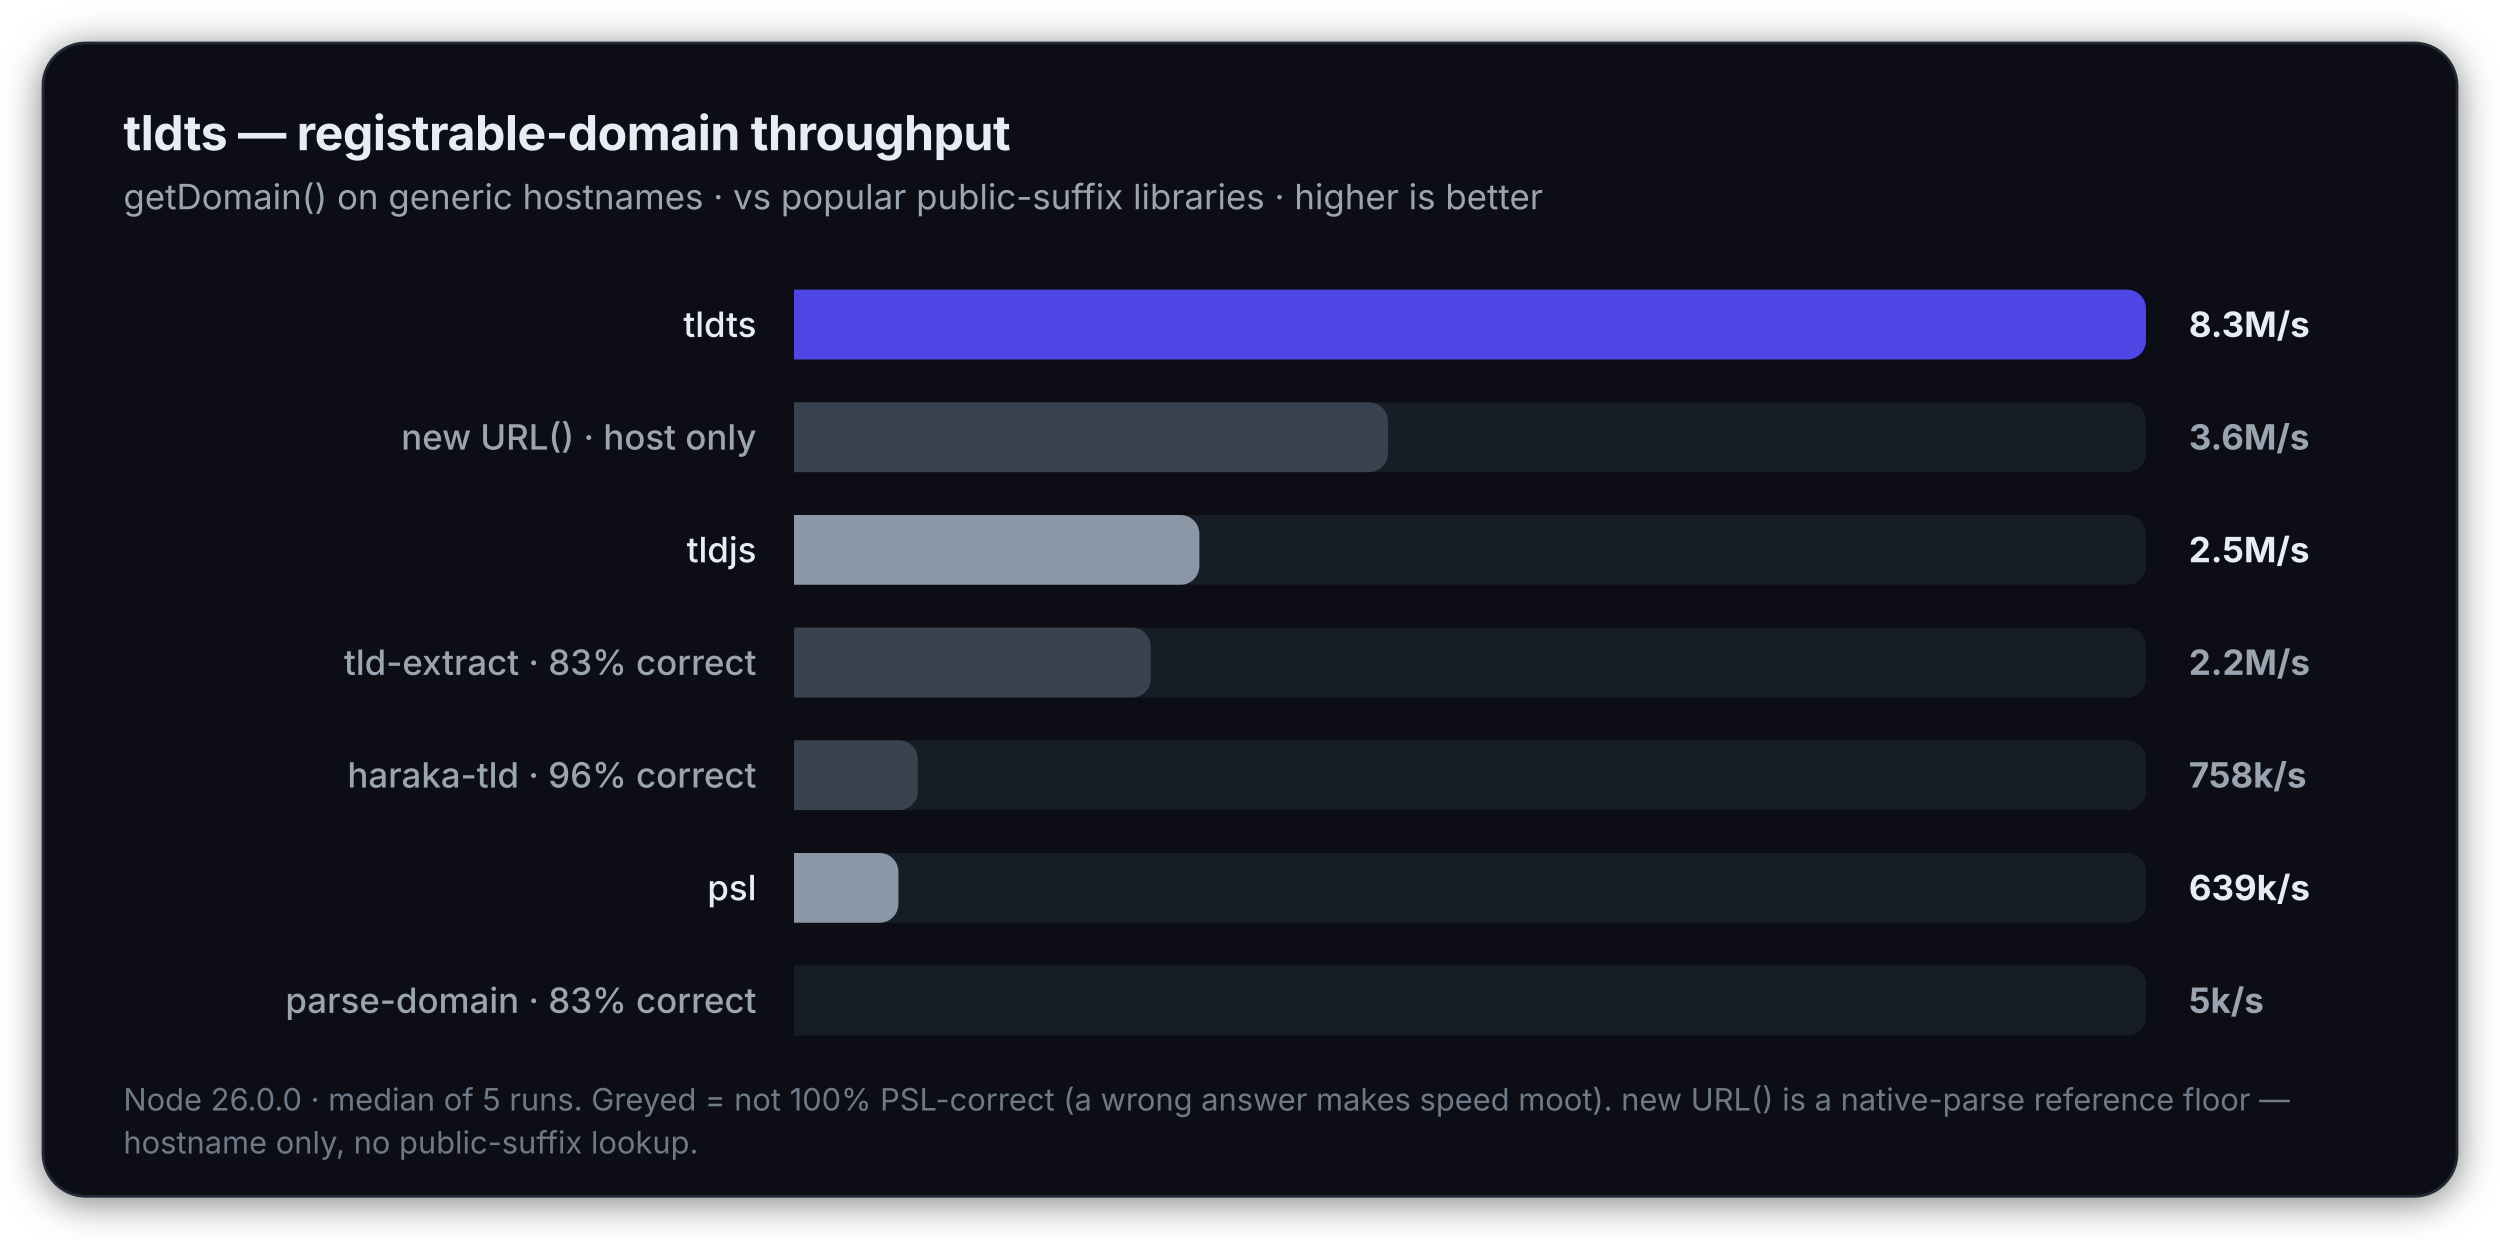
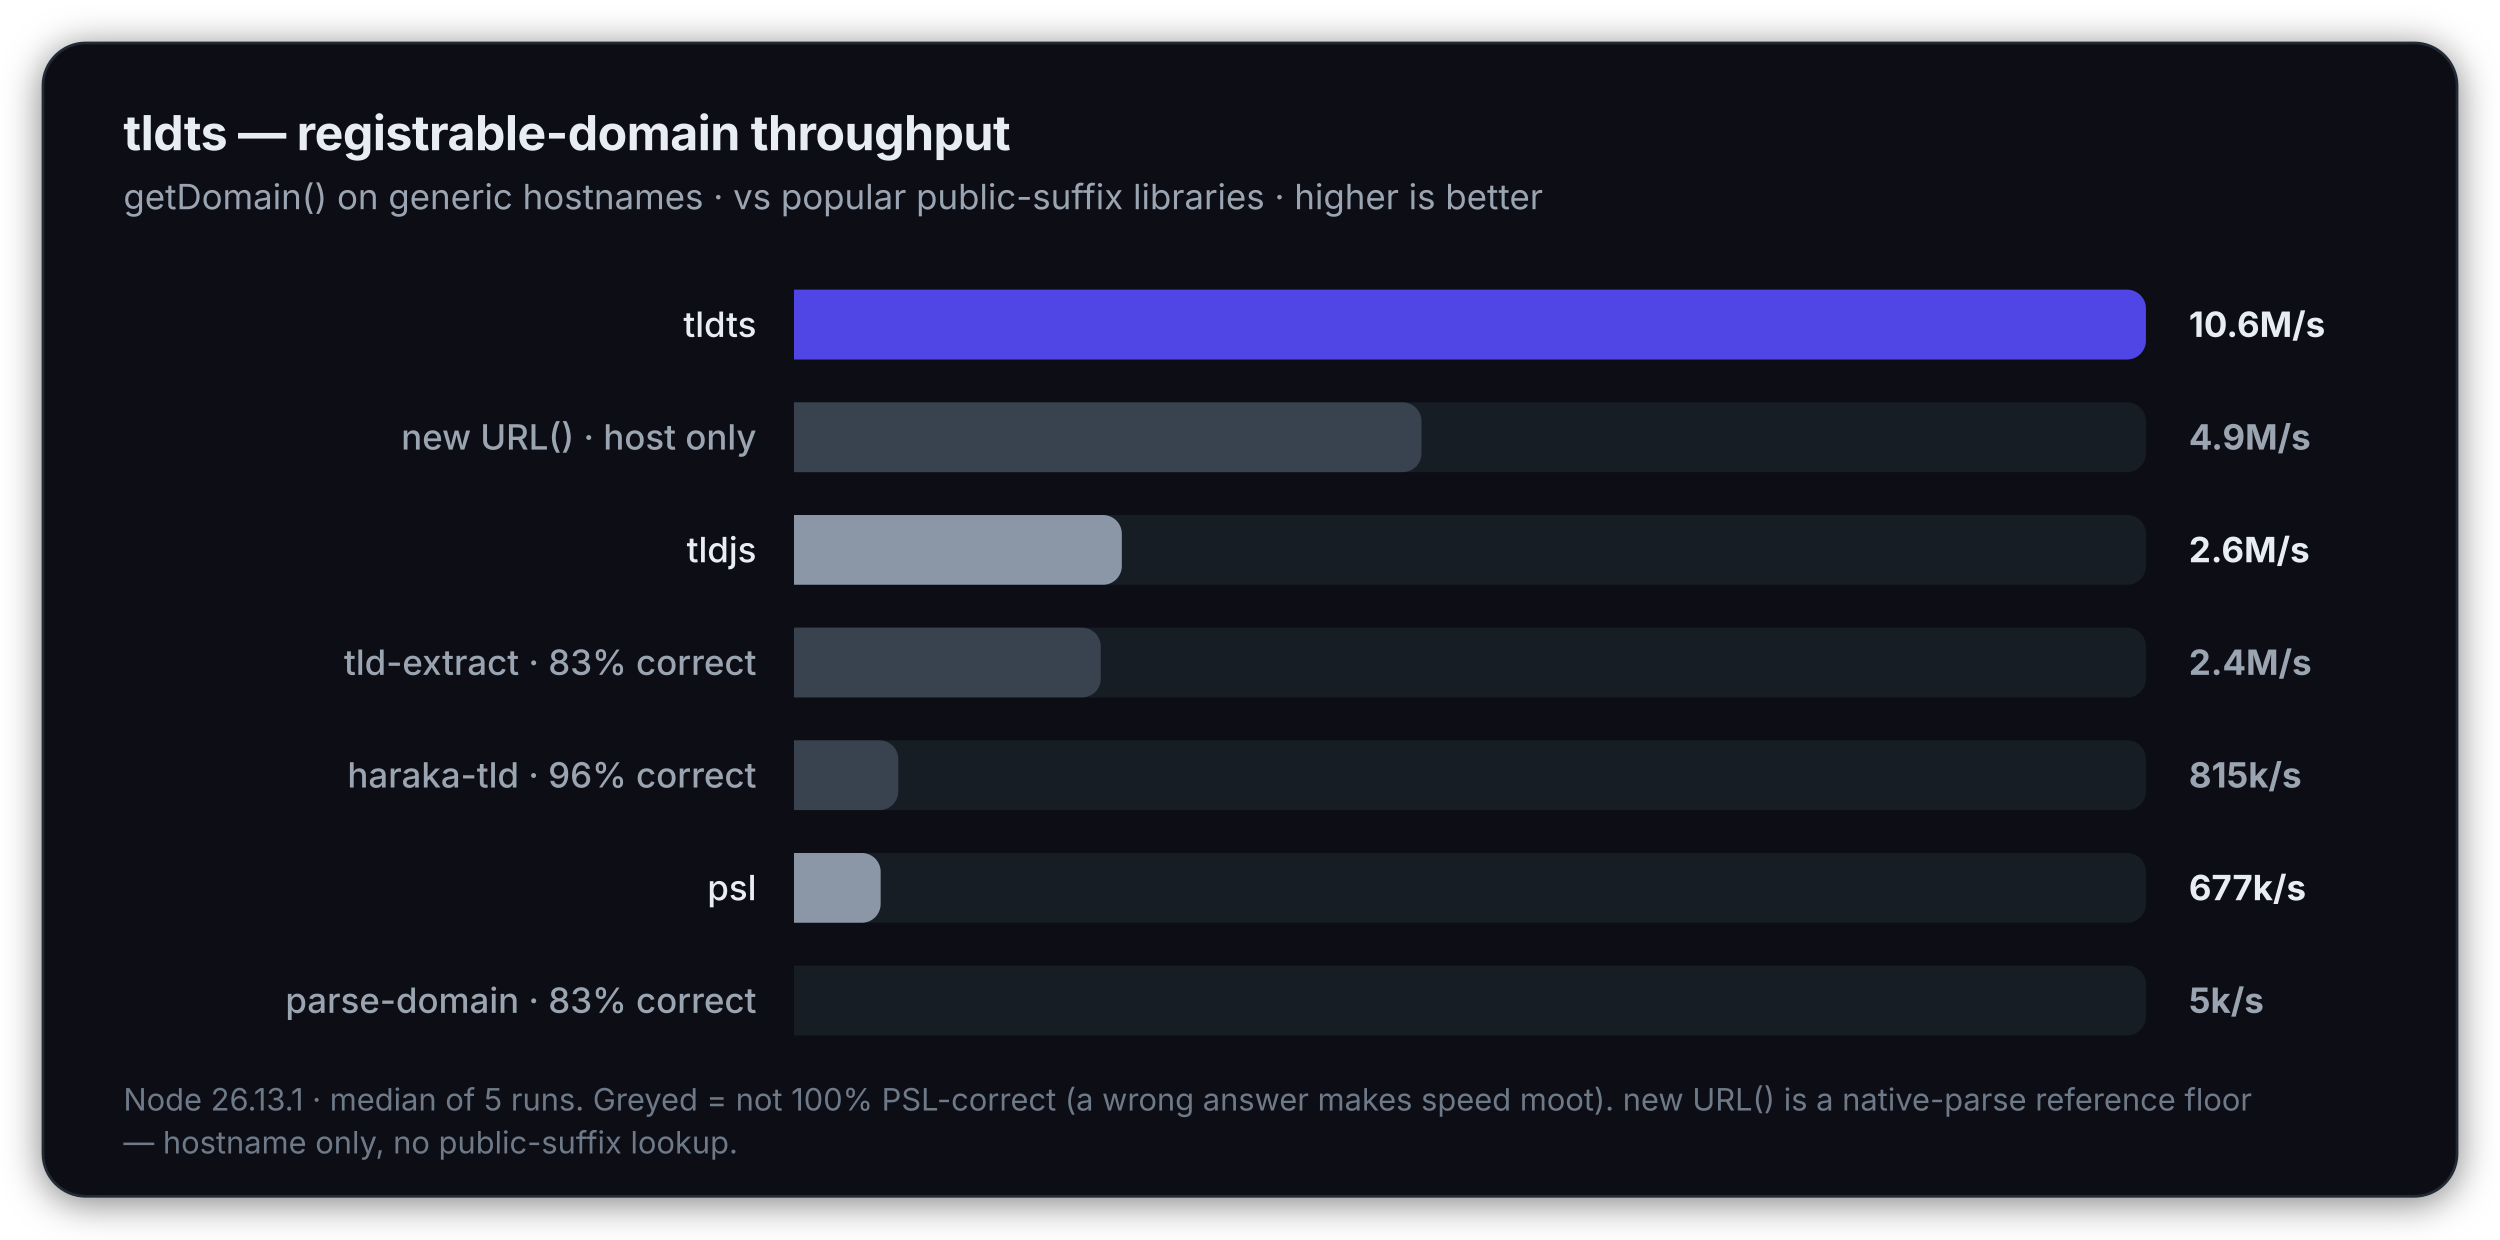
<svg xmlns="http://www.w3.org/2000/svg" width="932" height="462" viewBox="0 0 932 462" font-family="&quot;Inter&quot;, ui-sans-serif, system-ui, -apple-system, &quot;Segoe UI&quot;, Roboto, Helvetica, Arial, sans-serif" font-variant-numeric="tabular-nums">
  <defs>
    <filter id="cardShadow" x="-10%" y="-10%" width="120%" height="130%">
      <feDropShadow dx="0" dy="2" stdDeviation="7" flood-color="#000000" flood-opacity="0.5" />
    </filter>
  </defs>
  <rect x="16" y="16" width="900" height="430" rx="16" fill="#0d1117" stroke="#222a35" filter="url(#cardShadow)" />
  <g transform="translate(16,16)">
    <text x="30" y="40" font-size="18" font-weight="700" fill="#e8edf3" text-anchor="start" letter-spacing="-0.2">tldts — registrable-domain throughput</text>
    <text x="30" y="62" font-size="13" font-weight="400" fill="#9aa5b1" text-anchor="start">getDomain() on generic hostnames · vs popular public-suffix libraries · higher is better</text>
    <text x="266" y="109.6" font-size="13" font-weight="500" fill="#e8edf3" text-anchor="end">tldts</text>
    <path d="M280,92 H777 A7,7 0 0 1 784,99 V111 A7,7 0 0 1 777,118 H280 Z" fill="#171d25" />
    <path d="M280,92 H777 A7,7 0 0 1 784,99 V111 A7,7 0 0 1 777,118 H280 Z" fill="#4f46e5" />
-     <text x="800" y="109.6" font-size="13" font-weight="700" fill="#e8edf3" text-anchor="start">8.3M/s</text>
+     <text x="800" y="109.6" font-size="13" font-weight="700" fill="#e8edf3" text-anchor="start">10.6M/s</text>
    <text x="266" y="151.6" font-size="13" font-weight="500" fill="#9aa5b1" text-anchor="end">new URL() · host only</text>
    <path d="M280,134 H777 A7,7 0 0 1 784,141 V153 A7,7 0 0 1 777,160 H280 Z" fill="#171d25" />
-     <path d="M280,134 H494.43 A7,7 0 0 1 501.43,141 V153 A7,7 0 0 1 494.43,160 H280 Z" fill="#39424f" />
-     <text x="800" y="151.6" font-size="13" font-weight="700" fill="#9aa5b1" text-anchor="start">3.6M/s</text>
+     <path d="M280,134 H506.93 A7,7 0 0 1 513.93,141 V153 A7,7 0 0 1 506.93,160 H280 Z" fill="#39424f" />
+     <text x="800" y="151.6" font-size="13" font-weight="700" fill="#9aa5b1" text-anchor="start">4.9M/s</text>
    <text x="266" y="193.6" font-size="13" font-weight="500" fill="#e8edf3" text-anchor="end">tldjs</text>
    <path d="M280,176 H777 A7,7 0 0 1 784,183 V195 A7,7 0 0 1 777,202 H280 Z" fill="#171d25" />
-     <path d="M280,176 H424.13 A7,7 0 0 1 431.13,183 V195 A7,7 0 0 1 424.13,202 H280 Z" fill="#8b97a6" />
-     <text x="800" y="193.6" font-size="13" font-weight="700" fill="#e8edf3" text-anchor="start">2.5M/s</text>
+     <path d="M280,176 H395.22 A7,7 0 0 1 402.22,183 V195 A7,7 0 0 1 395.22,202 H280 Z" fill="#8b97a6" />
+     <text x="800" y="193.6" font-size="13" font-weight="700" fill="#e8edf3" text-anchor="start">2.6M/s</text>
    <text x="266" y="235.6" font-size="13" font-weight="500" fill="#9aa5b1" text-anchor="end">tld-extract  ·  83% correct</text>
    <path d="M280,218 H777 A7,7 0 0 1 784,225 V237 A7,7 0 0 1 777,244 H280 Z" fill="#171d25" />
-     <path d="M280,218 H406.02 A7,7 0 0 1 413.02,225 V237 A7,7 0 0 1 406.02,244 H280 Z" fill="#39424f" />
-     <text x="800" y="235.6" font-size="13" font-weight="700" fill="#9aa5b1" text-anchor="start">2.2M/s</text>
+     <path d="M280,218 H387.37 A7,7 0 0 1 394.37,225 V237 A7,7 0 0 1 387.37,244 H280 Z" fill="#39424f" />
+     <text x="800" y="235.6" font-size="13" font-weight="700" fill="#9aa5b1" text-anchor="start">2.4M/s</text>
    <text x="266" y="277.6" font-size="13" font-weight="500" fill="#9aa5b1" text-anchor="end">haraka-tld  ·  96% correct</text>
    <path d="M280,260 H777 A7,7 0 0 1 784,267 V279 A7,7 0 0 1 777,286 H280 Z" fill="#171d25" />
-     <path d="M280,260 H319.17 A7,7 0 0 1 326.17,267 V279 A7,7 0 0 1 319.17,286 H280 Z" fill="#39424f" />
-     <text x="800" y="277.6" font-size="13" font-weight="700" fill="#9aa5b1" text-anchor="start">758k/s</text>
+     <path d="M280,260 H311.89 A7,7 0 0 1 318.89,267 V279 A7,7 0 0 1 311.89,286 H280 Z" fill="#39424f" />
+     <text x="800" y="277.6" font-size="13" font-weight="700" fill="#9aa5b1" text-anchor="start">815k/s</text>
    <text x="266" y="319.6" font-size="13" font-weight="500" fill="#e8edf3" text-anchor="end">psl</text>
    <path d="M280,302 H777 A7,7 0 0 1 784,309 V321 A7,7 0 0 1 777,328 H280 Z" fill="#171d25" />
-     <path d="M280,302 H311.92 A7,7 0 0 1 318.92,309 V321 A7,7 0 0 1 311.92,328 H280 Z" fill="#8b97a6" />
-     <text x="800" y="319.6" font-size="13" font-weight="700" fill="#e8edf3" text-anchor="start">639k/s</text>
+     <path d="M280,302 H305.31 A7,7 0 0 1 312.31,309 V321 A7,7 0 0 1 305.31,328 H280 Z" fill="#8b97a6" />
+     <text x="800" y="319.6" font-size="13" font-weight="700" fill="#e8edf3" text-anchor="start">677k/s</text>
    <text x="266" y="361.6" font-size="13" font-weight="500" fill="#9aa5b1" text-anchor="end">parse-domain  ·  83% correct</text>
    <path d="M280,344 H777 A7,7 0 0 1 784,351 V363 A7,7 0 0 1 777,370 H280 Z" fill="#171d25" />
    <text x="800" y="361.6" font-size="13" font-weight="700" fill="#9aa5b1" text-anchor="start">5k/s</text>
-     <text x="30" y="398" font-size="11.5" font-weight="400" fill="#6e7a88" text-anchor="start">Node 26.0.0 · median of 5 runs. Greyed = not 100% PSL-correct (a wrong answer makes speed moot). new URL() is a native-parse reference floor —</text>
-     <text x="30" y="414" font-size="11.5" font-weight="400" fill="#6e7a88" text-anchor="start">hostname only, no public-suffix lookup.</text>
+     <text x="30" y="398" font-size="11.5" font-weight="400" fill="#6e7a88" text-anchor="start">Node 26.13.1 · median of 5 runs. Greyed = not 100% PSL-correct (a wrong answer makes speed moot). new URL() is a native-parse reference floor</text>
+     <text x="30" y="414" font-size="11.5" font-weight="400" fill="#6e7a88" text-anchor="start">— hostname only, no public-suffix lookup.</text>
  </g>
</svg>
